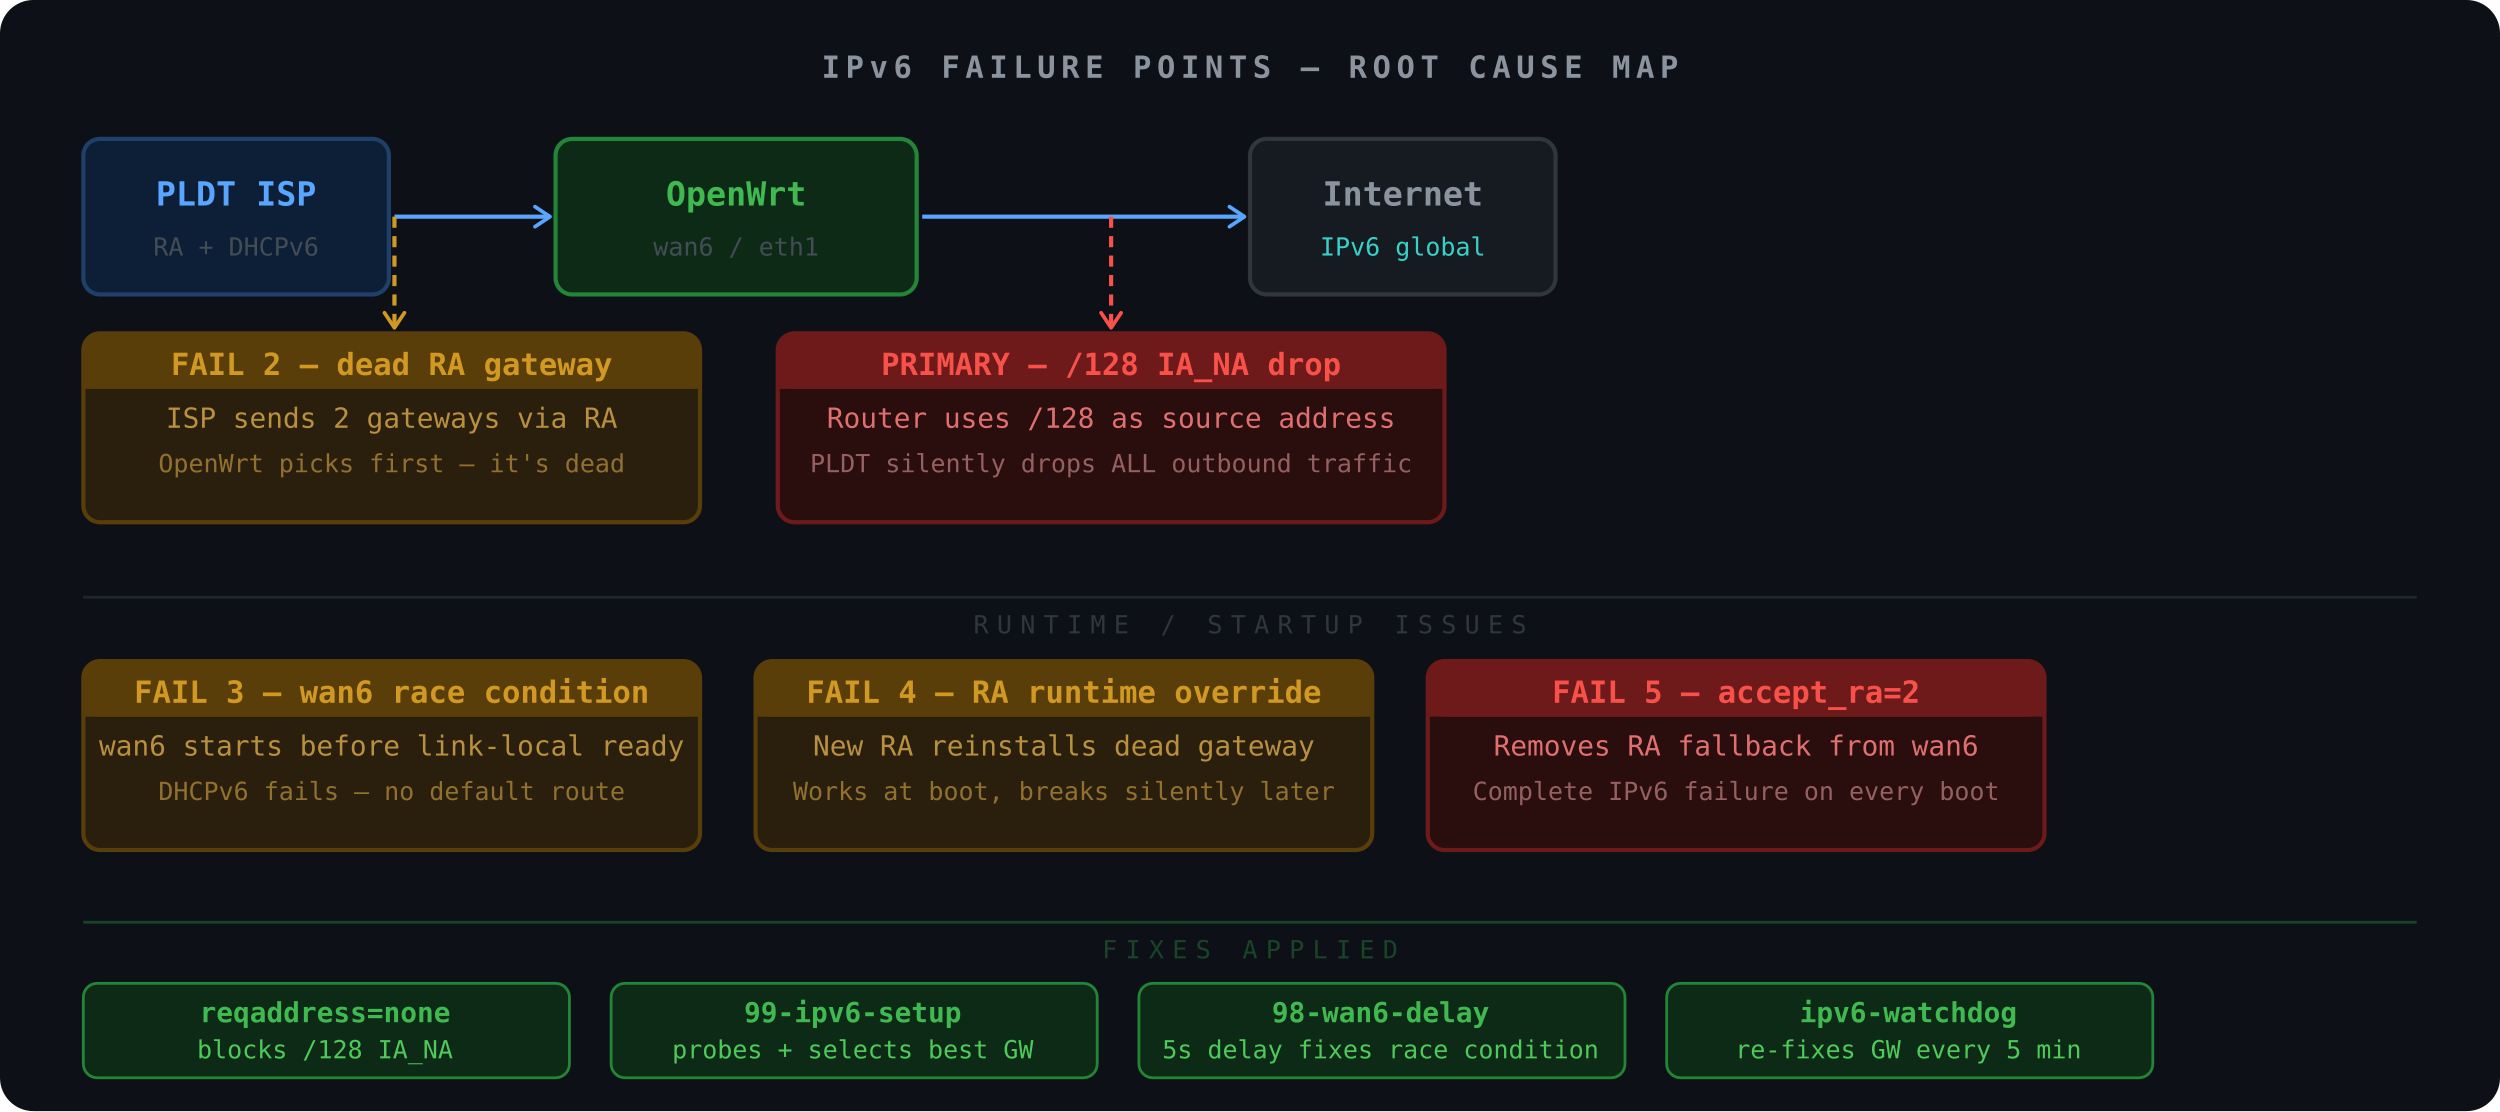
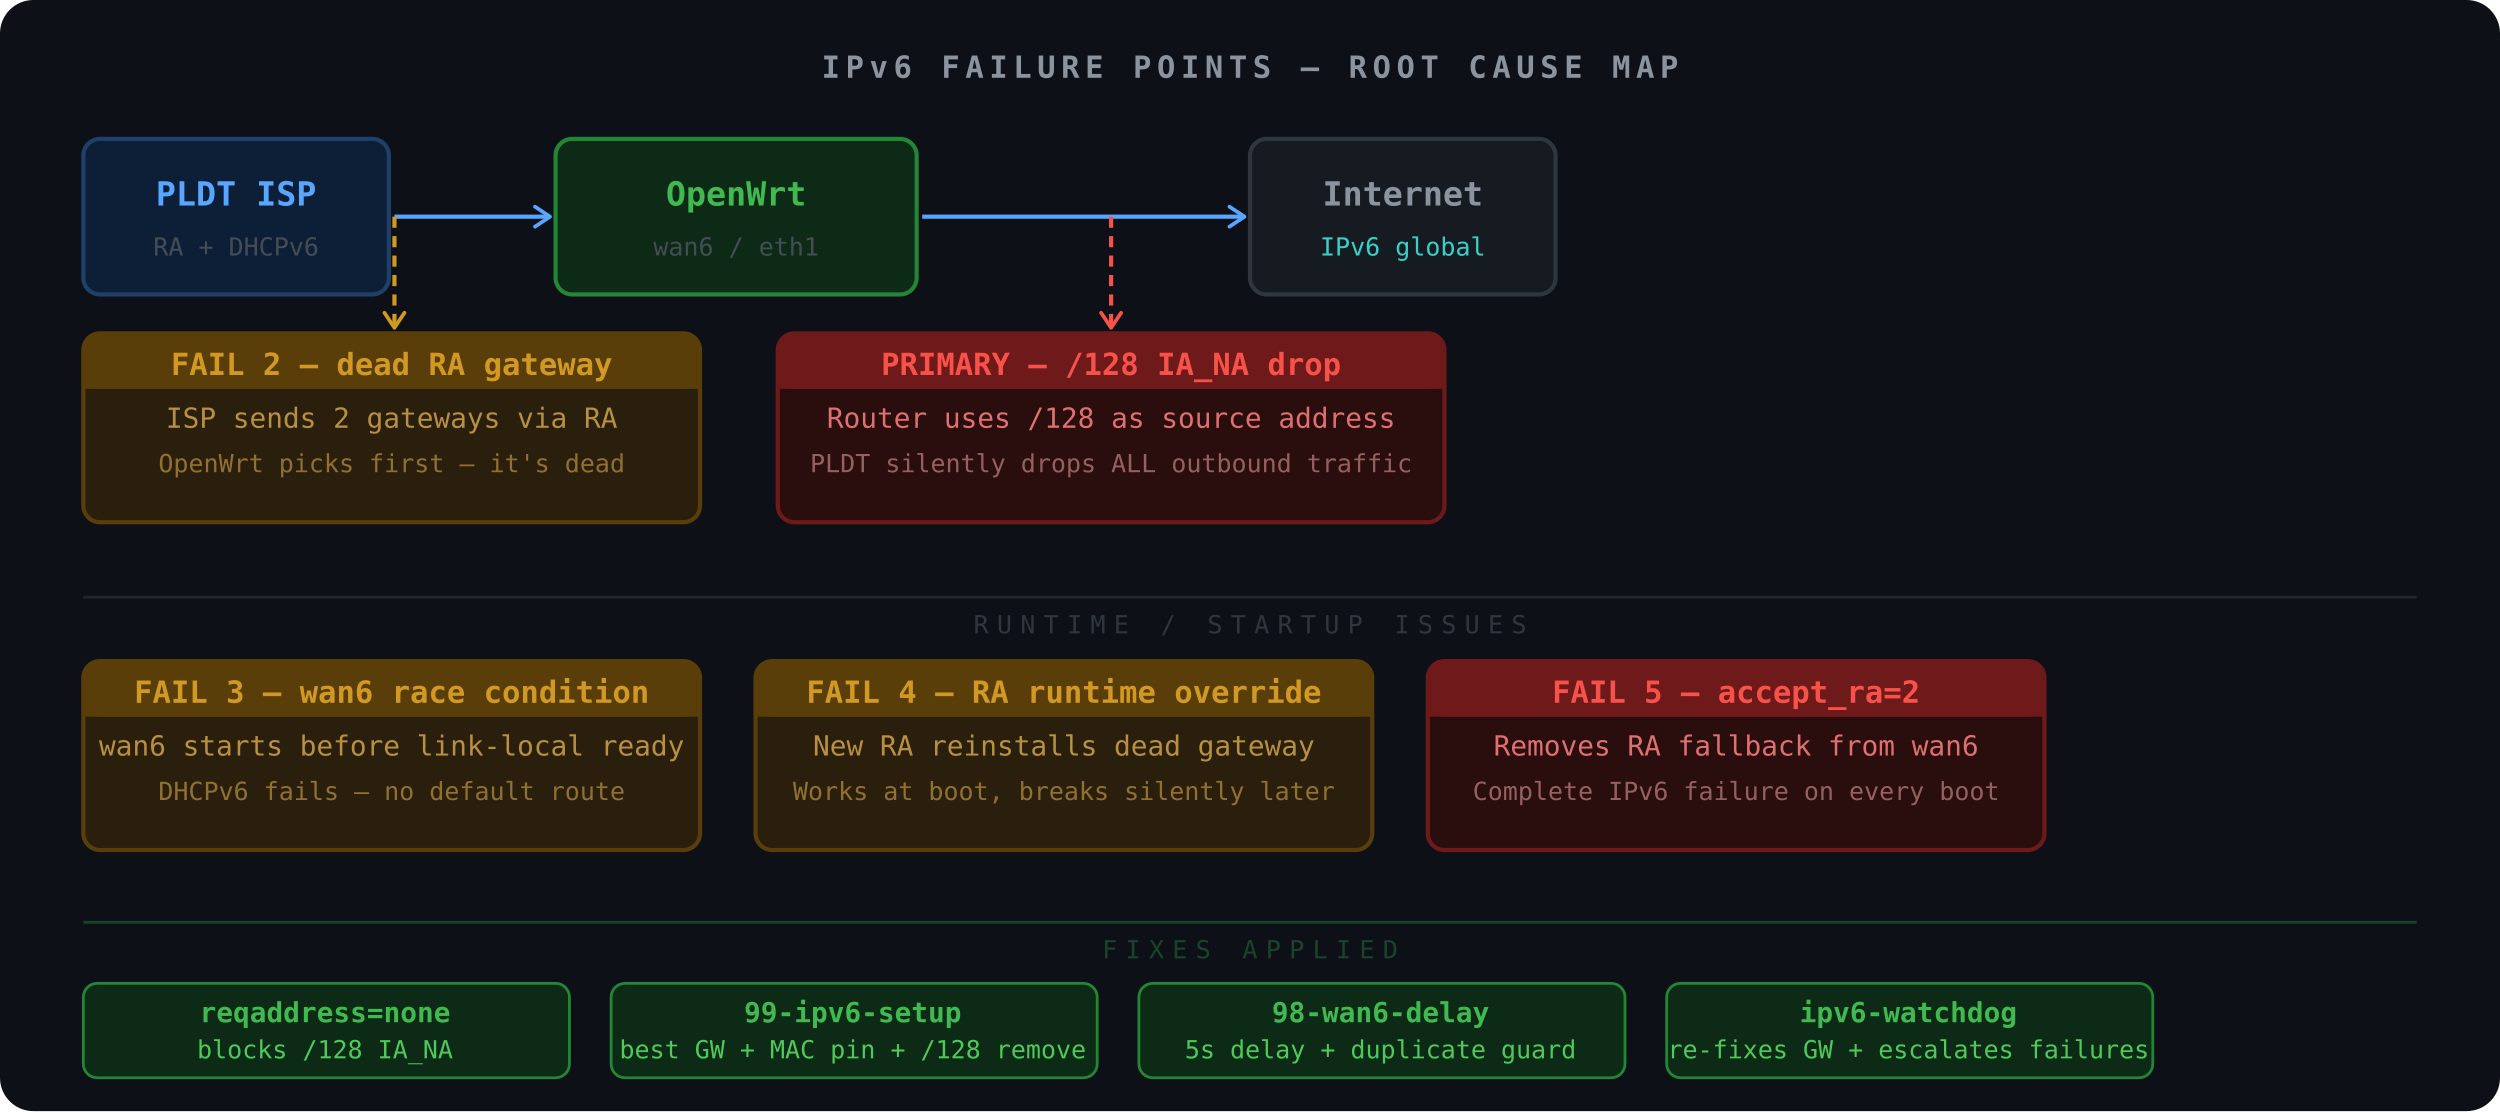
<svg xmlns="http://www.w3.org/2000/svg" width="900" height="400" viewBox="0 0 900 400" role="img">
  <defs>
    <marker id="arr" viewBox="0 0 10 10" refX="8" refY="5" markerWidth="6" markerHeight="6" orient="auto-start-reverse">
      <path d="M2 1L8 5L2 9" fill="none" stroke="#58a6ff" stroke-width="1.5" stroke-linecap="round" stroke-linejoin="round" />
    </marker>
    <marker id="arr-red" viewBox="0 0 10 10" refX="8" refY="5" markerWidth="6" markerHeight="6" orient="auto-start-reverse">
      <path d="M2 1L8 5L2 9" fill="none" stroke="#f85149" stroke-width="1.5" stroke-linecap="round" stroke-linejoin="round" />
    </marker>
    <marker id="arr-amber" viewBox="0 0 10 10" refX="8" refY="5" markerWidth="6" markerHeight="6" orient="auto-start-reverse">
      <path d="M2 1L8 5L2 9" fill="none" stroke="#d29922" stroke-width="1.5" stroke-linecap="round" stroke-linejoin="round" />
    </marker>
  </defs>
  <rect width="900" height="400" fill="#0d1117" rx="12" />
  <text x="450" y="28" text-anchor="middle" fill="#8b949e" font-family="monospace" font-size="11" font-weight="600" letter-spacing="2">IPv6 FAILURE POINTS — ROOT CAUSE MAP</text>
  <rect x="30" y="50" width="110" height="56" rx="6" fill="#0d1f36" stroke="#1f4068" stroke-width="1.5" />
  <text x="85" y="74" text-anchor="middle" fill="#58a6ff" font-family="monospace" font-size="12" font-weight="700">PLDT ISP</text>
  <text x="85" y="92" text-anchor="middle" fill="#444c56" font-family="monospace" font-size="9">RA + DHCPv6</text>
  <line x1="142" y1="78" x2="198" y2="78" stroke="#58a6ff" stroke-width="1.5" marker-end="url(#arr)" />
  <rect x="200" y="50" width="130" height="56" rx="6" fill="#0d2a16" stroke="#238636" stroke-width="1.5" />
  <text x="265" y="74" text-anchor="middle" fill="#3fb950" font-family="monospace" font-size="12" font-weight="700">OpenWrt</text>
  <text x="265" y="92" text-anchor="middle" fill="#444c56" font-family="monospace" font-size="9">wan6 / eth1</text>
  <line x1="332" y1="78" x2="448" y2="78" stroke="#58a6ff" stroke-width="1.5" marker-end="url(#arr)" />
  <rect x="450" y="50" width="110" height="56" rx="6" fill="#161b22" stroke="#30363d" stroke-width="1.5" />
  <text x="505" y="74" text-anchor="middle" fill="#8b949e" font-family="monospace" font-size="12" font-weight="700">Internet</text>
  <text x="505" y="92" text-anchor="middle" fill="#39d0c8" font-family="monospace" font-size="9">IPv6 global</text>
  <line x1="400" y1="78" x2="400" y2="118" stroke="#f85149" stroke-width="1.5" stroke-dasharray="4 3" marker-end="url(#arr-red)" />
  <rect x="280" y="120" width="240" height="68" rx="6" fill="#2a0d0d" stroke="#6e1a1a" stroke-width="1.5" />
  <rect x="280" y="120" width="240" height="20" rx="6" fill="#6e1a1a" />
  <rect x="280" y="130" width="240" height="10" fill="#6e1a1a" />
  <text x="400" y="135" text-anchor="middle" fill="#f85149" font-family="monospace" font-size="11" font-weight="700">PRIMARY — /128 IA_NA drop</text>
  <text x="400" y="154" text-anchor="middle" fill="#e07070" font-family="monospace" font-size="10">Router uses /128 as source address</text>
  <text x="400" y="170" text-anchor="middle" fill="#956060" font-family="monospace" font-size="9">PLDT silently drops ALL outbound traffic</text>
  <line x1="142" y1="78" x2="142" y2="118" stroke="#d29922" stroke-width="1.5" stroke-dasharray="4 3" marker-end="url(#arr-amber)" />
  <rect x="30" y="120" width="222" height="68" rx="6" fill="#2a1f0d" stroke="#5a3e0a" stroke-width="1.5" />
  <rect x="30" y="120" width="222" height="20" rx="6" fill="#5a3e0a" />
  <rect x="30" y="130" width="222" height="10" fill="#5a3e0a" />
  <text x="141" y="135" text-anchor="middle" fill="#d29922" font-family="monospace" font-size="11" font-weight="700">FAIL 2 — dead RA gateway</text>
  <text x="141" y="154" text-anchor="middle" fill="#b89040" font-family="monospace" font-size="10">ISP sends 2 gateways via RA</text>
  <text x="141" y="170" text-anchor="middle" fill="#917030" font-family="monospace" font-size="9">OpenWrt picks first — it's dead</text>
  <line x1="30" y1="215" x2="870" y2="215" stroke="#21262d" stroke-width="1" />
  <text x="450" y="228" text-anchor="middle" fill="#30363d" font-family="monospace" font-size="9" letter-spacing="3">RUNTIME / STARTUP ISSUES</text>
  <rect x="30" y="238" width="222" height="68" rx="6" fill="#2a1f0d" stroke="#5a3e0a" stroke-width="1.5" />
  <rect x="30" y="238" width="222" height="20" rx="6" fill="#5a3e0a" />
  <rect x="30" y="248" width="222" height="10" fill="#5a3e0a" />
  <text x="141" y="253" text-anchor="middle" fill="#d29922" font-family="monospace" font-size="11" font-weight="700">FAIL 3 — wan6 race condition</text>
  <text x="141" y="272" text-anchor="middle" fill="#b89040" font-family="monospace" font-size="10">wan6 starts before link-local ready</text>
  <text x="141" y="288" text-anchor="middle" fill="#917030" font-family="monospace" font-size="9">DHCPv6 fails — no default route</text>
  <rect x="272" y="238" width="222" height="68" rx="6" fill="#2a1f0d" stroke="#5a3e0a" stroke-width="1.5" />
  <rect x="272" y="238" width="222" height="20" rx="6" fill="#5a3e0a" />
  <rect x="272" y="248" width="222" height="10" fill="#5a3e0a" />
  <text x="383" y="253" text-anchor="middle" fill="#d29922" font-family="monospace" font-size="11" font-weight="700">FAIL 4 — RA runtime override</text>
  <text x="383" y="272" text-anchor="middle" fill="#b89040" font-family="monospace" font-size="10">New RA reinstalls dead gateway</text>
  <text x="383" y="288" text-anchor="middle" fill="#917030" font-family="monospace" font-size="9">Works at boot, breaks silently later</text>
  <rect x="514" y="238" width="222" height="68" rx="6" fill="#2a0d0d" stroke="#6e1a1a" stroke-width="1.5" />
  <rect x="514" y="238" width="222" height="20" rx="6" fill="#6e1a1a" />
  <rect x="514" y="248" width="222" height="10" fill="#6e1a1a" />
  <text x="625" y="253" text-anchor="middle" fill="#f85149" font-family="monospace" font-size="11" font-weight="700">FAIL 5 — accept_ra=2</text>
  <text x="625" y="272" text-anchor="middle" fill="#e07070" font-family="monospace" font-size="10">Removes RA fallback from wan6</text>
  <text x="625" y="288" text-anchor="middle" fill="#956060" font-family="monospace" font-size="9">Complete IPv6 failure on every boot</text>
  <line x1="30" y1="332" x2="870" y2="332" stroke="#1a4428" stroke-width="1" />
  <text x="450" y="345" text-anchor="middle" fill="#1a4428" font-family="monospace" font-size="9" letter-spacing="3">FIXES APPLIED</text>
  <rect x="30" y="354" width="175" height="34" rx="5" fill="#0d2a16" stroke="#238636" stroke-width="1" />
  <text x="117" y="368" text-anchor="middle" fill="#3fb950" font-family="monospace" font-size="10" font-weight="700">reqaddress=none</text>
  <text x="117" y="381" text-anchor="middle" fill="#4ec95a" font-family="monospace" font-size="9">blocks /128 IA_NA</text>
  <rect x="220" y="354" width="175" height="34" rx="5" fill="#0d2a16" stroke="#238636" stroke-width="1" />
  <text x="307" y="368" text-anchor="middle" fill="#3fb950" font-family="monospace" font-size="10" font-weight="700">99-ipv6-setup</text>
-   <text x="307" y="381" text-anchor="middle" fill="#4ec95a" font-family="monospace" font-size="9">probes + selects best GW</text>
+   <text x="307" y="381" text-anchor="middle" fill="#4ec95a" font-family="monospace" font-size="9">best GW + MAC pin + /128 remove</text>
  <rect x="410" y="354" width="175" height="34" rx="5" fill="#0d2a16" stroke="#238636" stroke-width="1" />
  <text x="497" y="368" text-anchor="middle" fill="#3fb950" font-family="monospace" font-size="10" font-weight="700">98-wan6-delay</text>
-   <text x="497" y="381" text-anchor="middle" fill="#4ec95a" font-family="monospace" font-size="9">5s delay fixes race condition</text>
+   <text x="497" y="381" text-anchor="middle" fill="#4ec95a" font-family="monospace" font-size="9">5s delay + duplicate guard</text>
  <rect x="600" y="354" width="175" height="34" rx="5" fill="#0d2a16" stroke="#238636" stroke-width="1" />
  <text x="687" y="368" text-anchor="middle" fill="#3fb950" font-family="monospace" font-size="10" font-weight="700">ipv6-watchdog</text>
-   <text x="687" y="381" text-anchor="middle" fill="#4ec95a" font-family="monospace" font-size="9">re-fixes GW every 5 min</text>
+   <text x="687" y="381" text-anchor="middle" fill="#4ec95a" font-family="monospace" font-size="9">re-fixes GW + escalates failures</text>
</svg>
